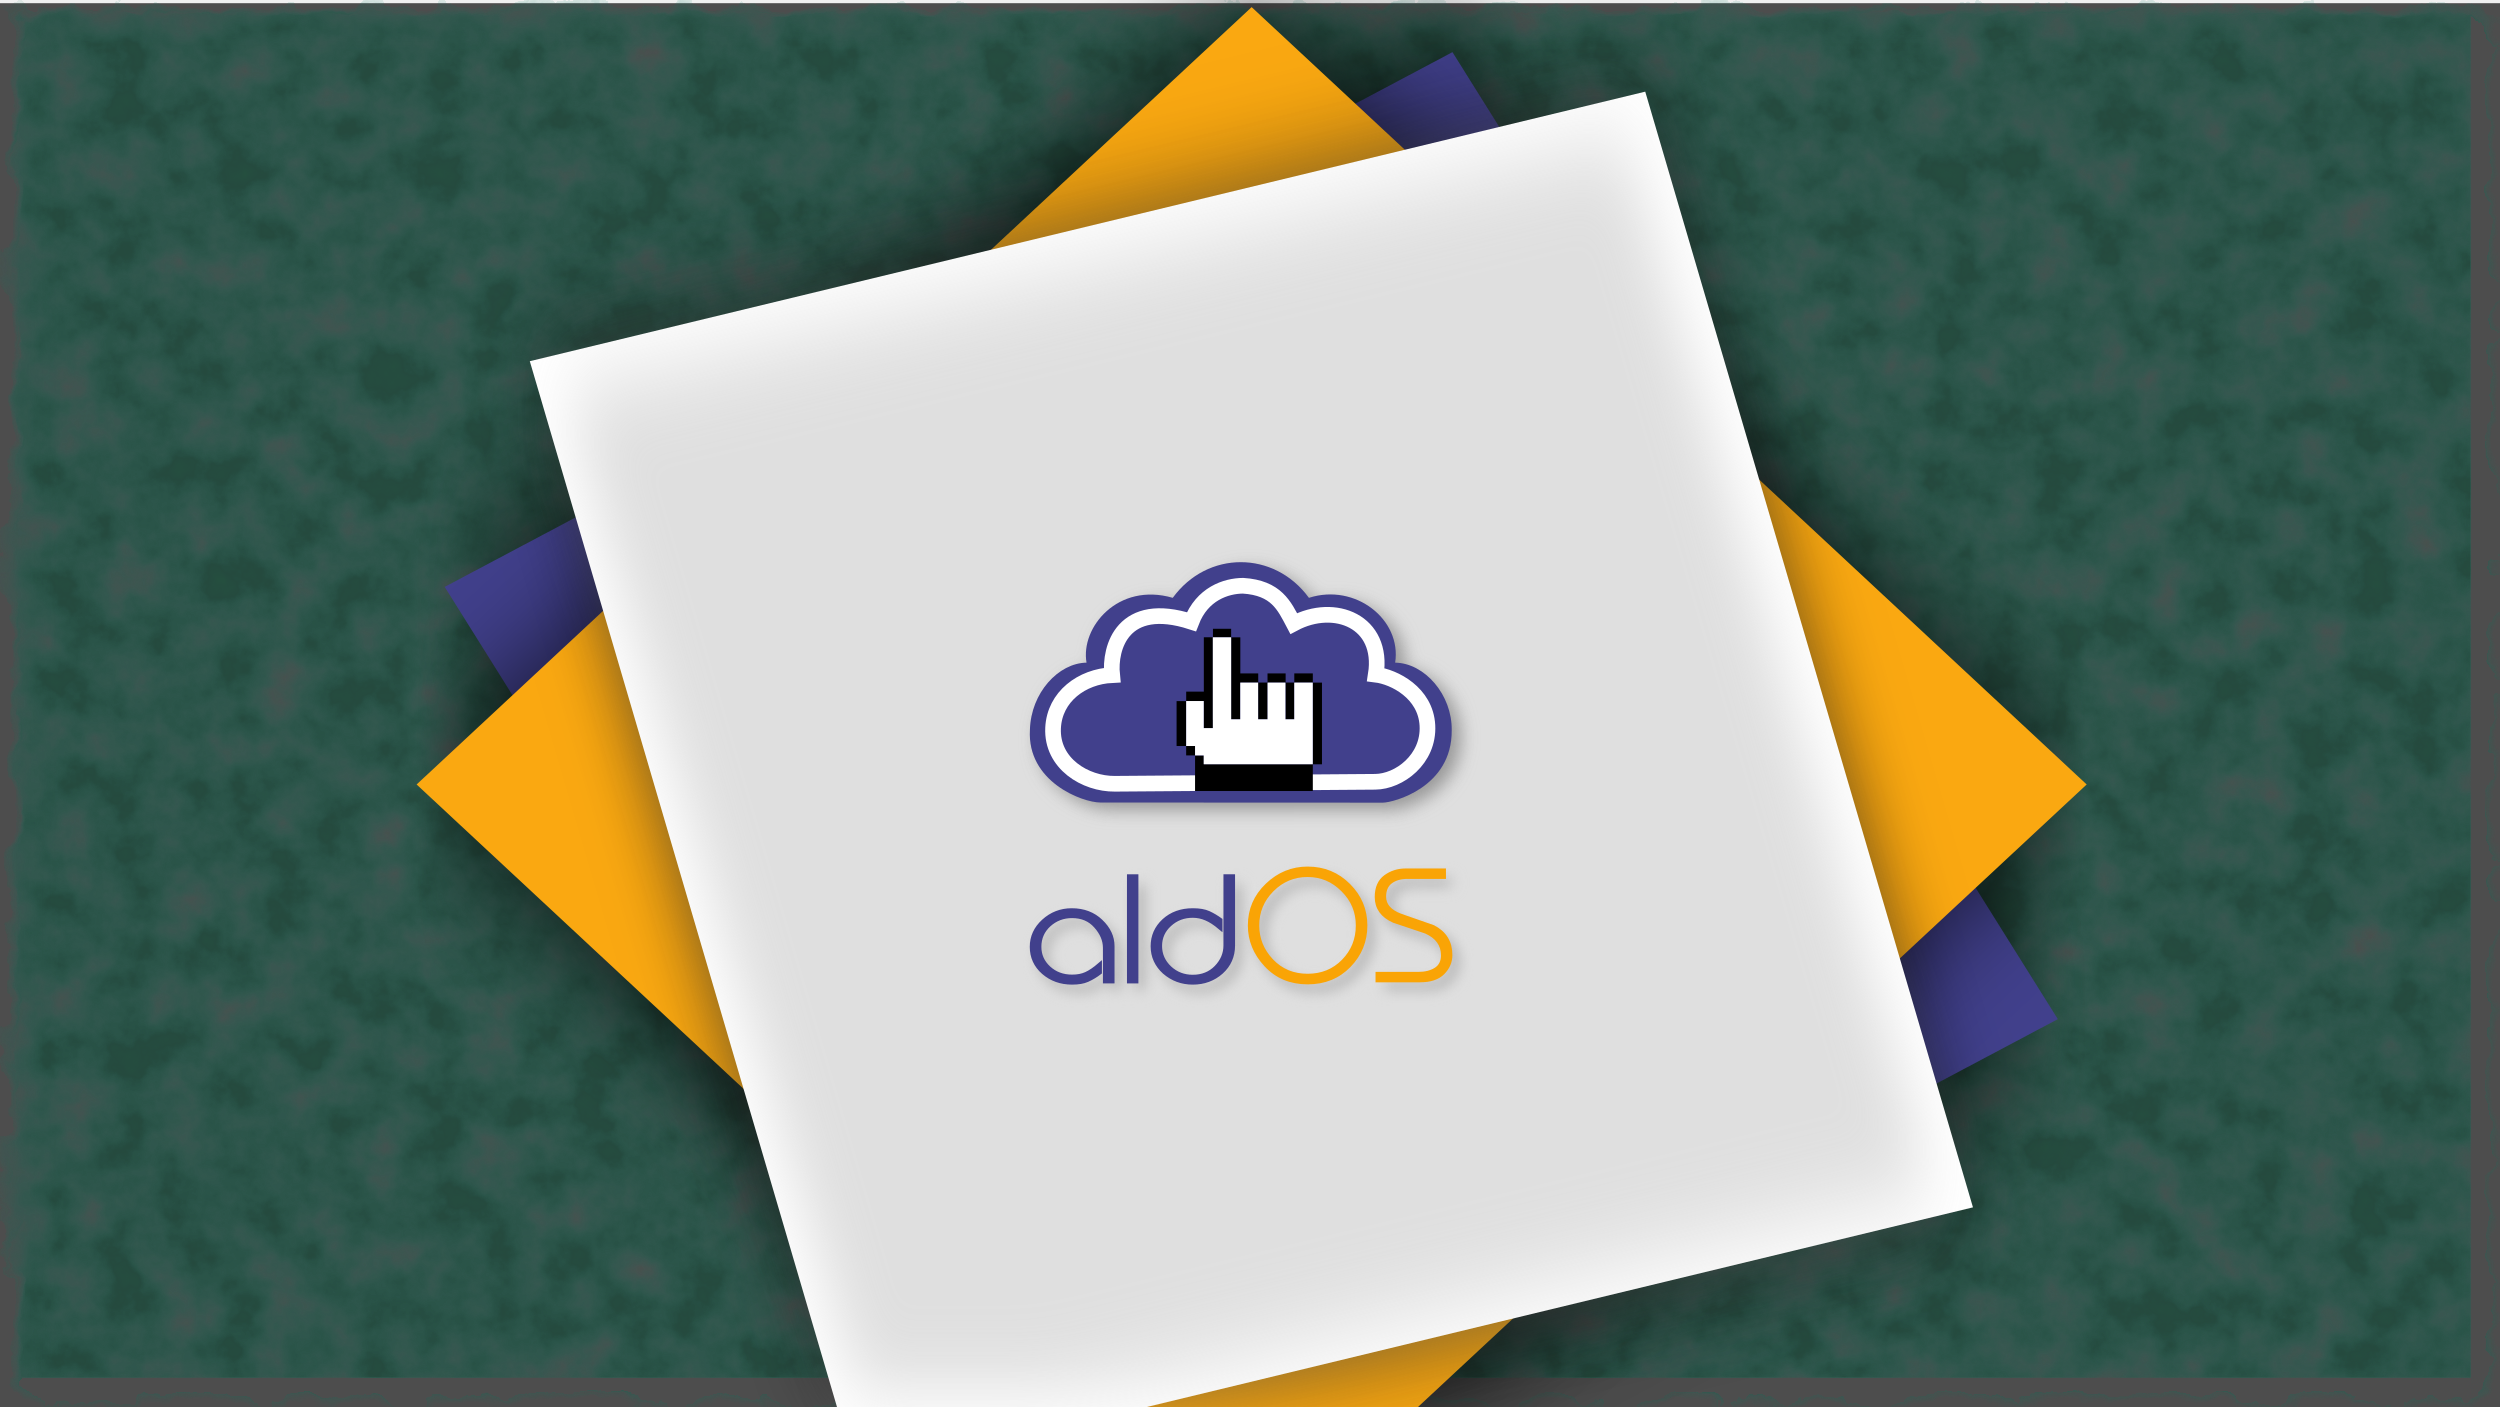
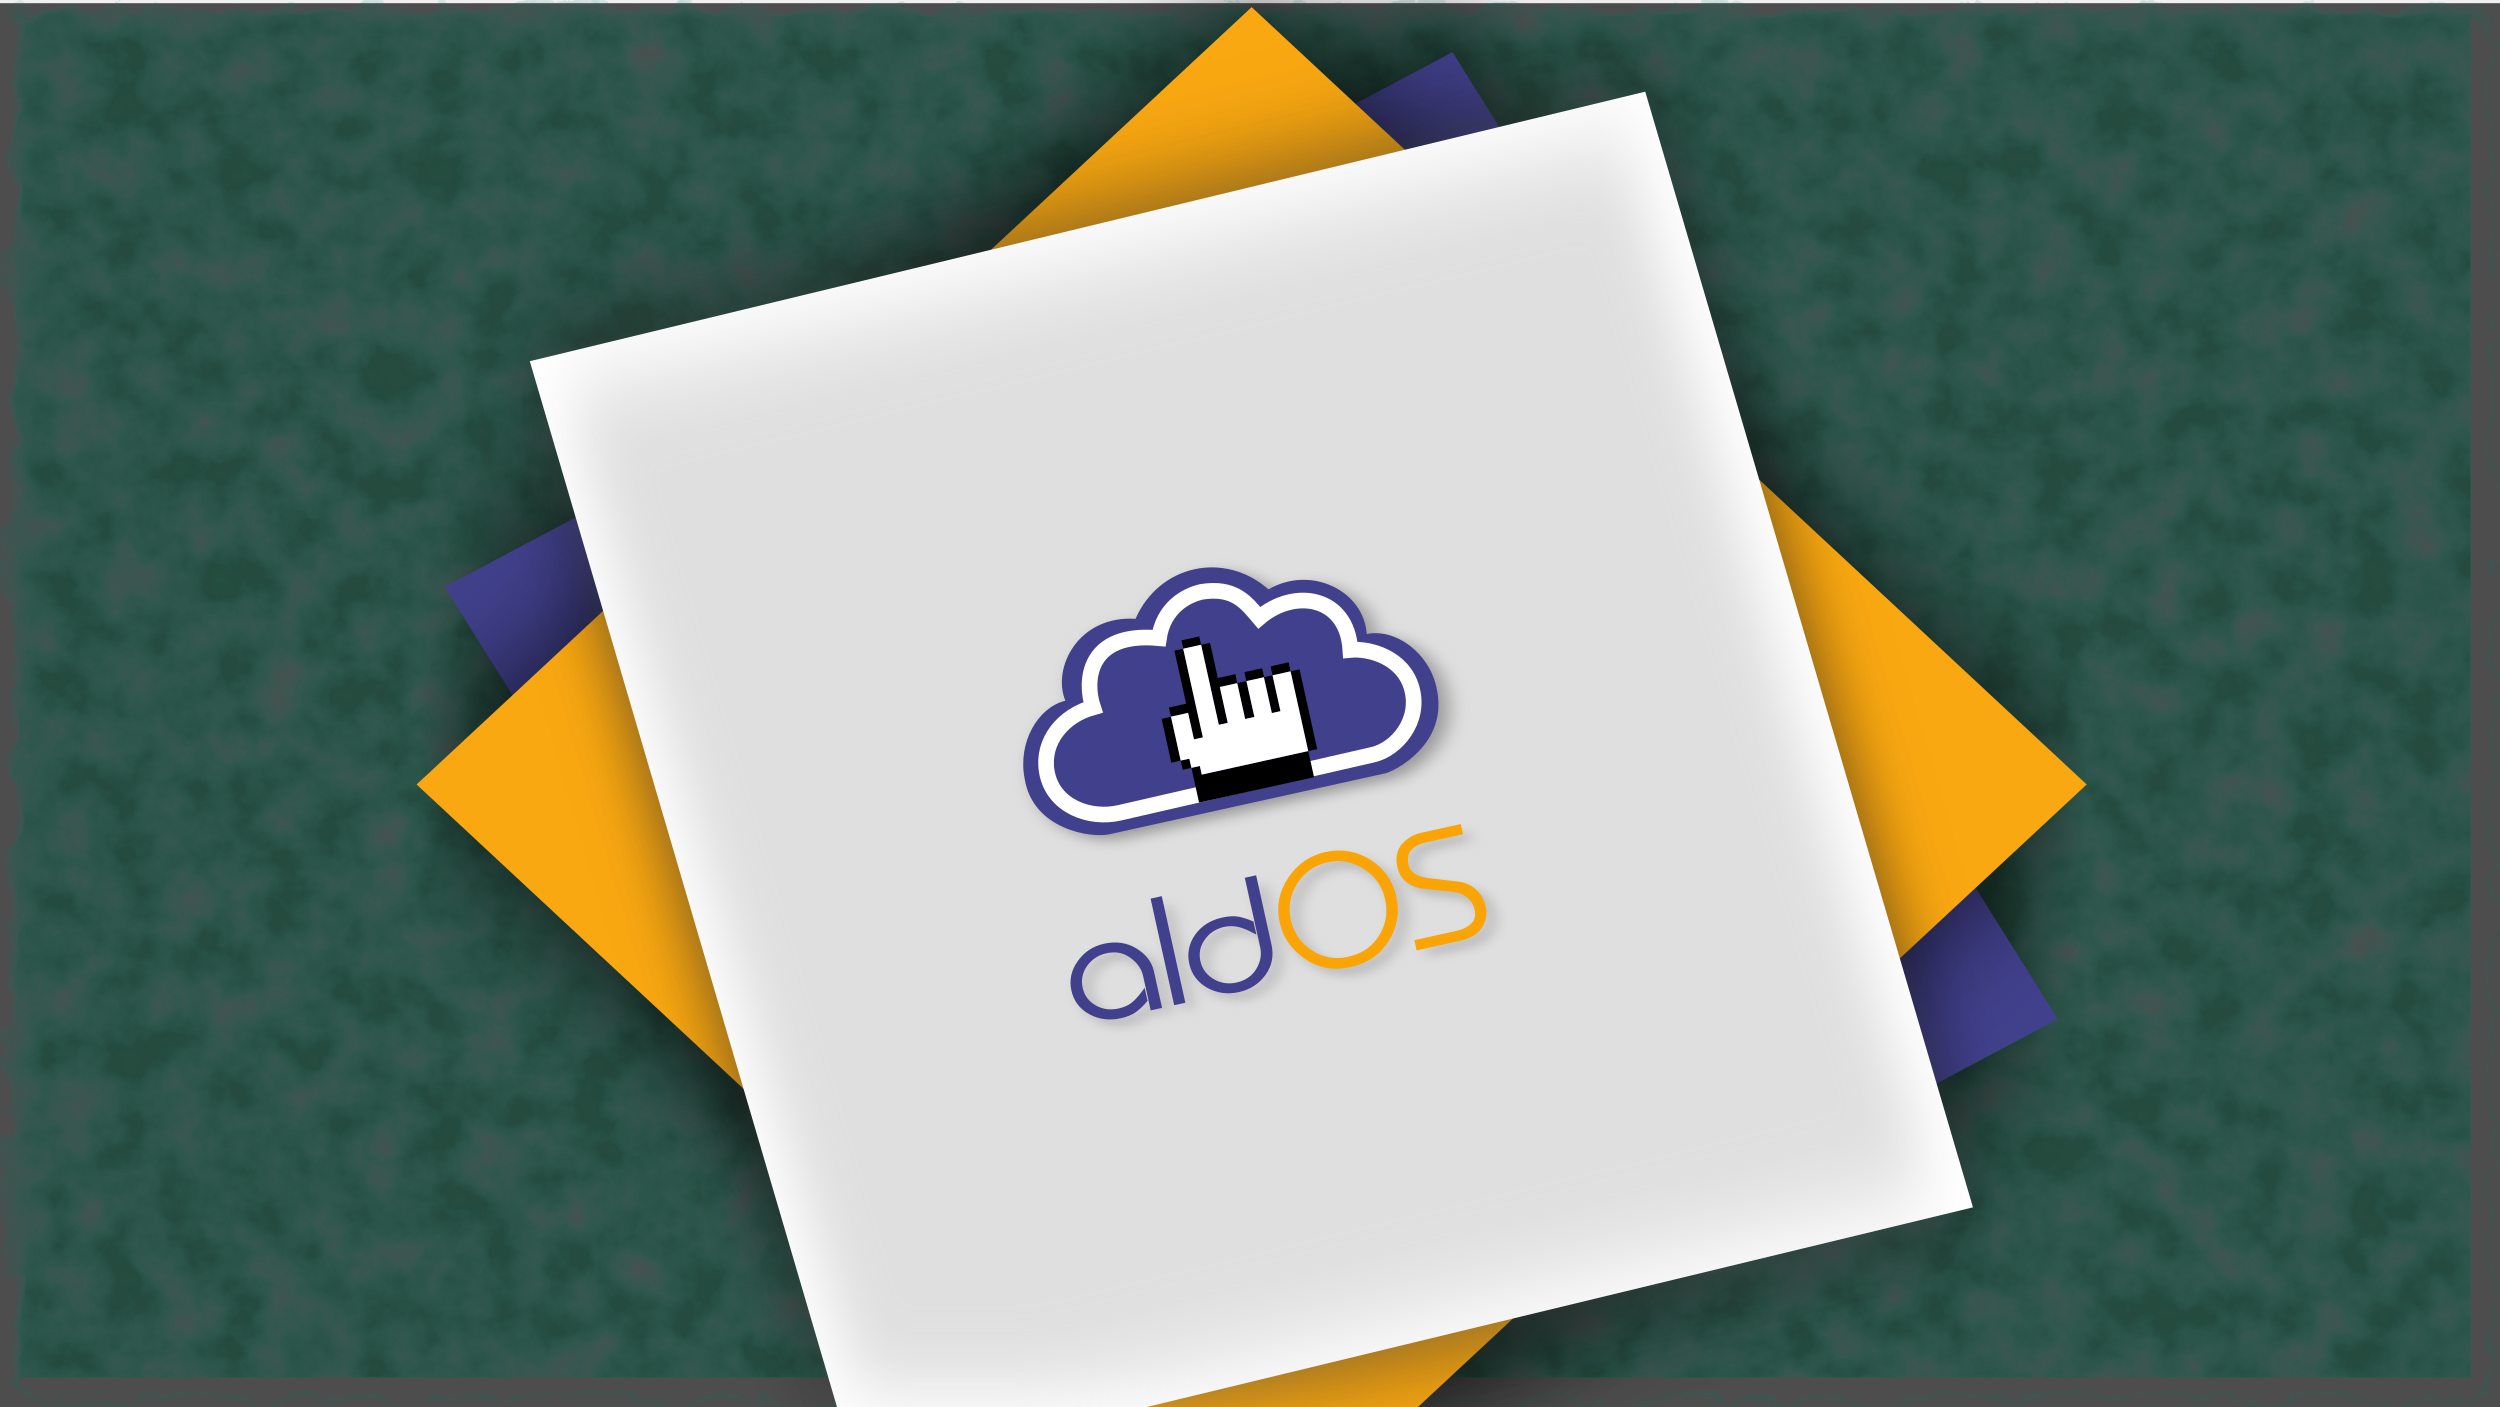
<svg xmlns="http://www.w3.org/2000/svg" xmlns:xlink="http://www.w3.org/1999/xlink" width="1920" height="1080" id="svg2915" version="1.1">
  <defs id="defs2917">
    <linearGradient id="linearGradient924">
      <stop style="stop-color:#d5e5ff;stop-opacity:1" offset="0" id="stop920" />
      <stop style="stop-color:#5599ff;stop-opacity:1" offset="1" id="stop922" />
    </linearGradient>
    <linearGradient id="linearGradient5002">
      <stop style="stop-color:#204a87;stop-opacity:1;" offset="0" id="stop5004" />
      <stop style="stop-color:#204a87;stop-opacity:0;" offset="1" id="stop5006" />
    </linearGradient>
    <linearGradient id="linearGradient3244">
      <stop style="stop-color:#016afa;stop-opacity:1" offset="0" id="stop3246" />
      <stop id="stop4424" offset="0.45" style="stop-color:#417dcd;stop-opacity:0.776" />
      <stop style="stop-color:#2db18b;stop-opacity:1" offset="1" id="stop3248" />
    </linearGradient>
    <linearGradient xlink:href="#linearGradient5002" id="linearGradient5008" x1="1148.466" y1="779.214" x2="1138.274" y2="782.449" gradientUnits="userSpaceOnUse" />
    <linearGradient xlink:href="#linearGradient5002" id="linearGradient5012" gradientUnits="userSpaceOnUse" x1="1148.466" y1="779.214" x2="1138.274" y2="782.449" gradientTransform="matrix(0.497709,0,0,0.497709,565.9282,392.8866)" />
    <linearGradient xlink:href="#linearGradient5002-4" id="linearGradient5008-5" x1="1148.466" y1="779.214" x2="1138.274" y2="782.449" gradientUnits="userSpaceOnUse" />
    <linearGradient id="linearGradient5002-4">
      <stop style="stop-color:#204a87;stop-opacity:1;" offset="0" id="stop5004-9" />
      <stop style="stop-color:#204a87;stop-opacity:0;" offset="1" id="stop5006-8" />
    </linearGradient>
    <filter style="color-interpolation-filters:sRGB" id="filter1052" x="-0.038" width="1.076" y="-0.14" height="1.28">
      <feGaussianBlur stdDeviation="3.366" id="feGaussianBlur1054" />
    </filter>
    <filter style="color-interpolation-filters:sRGB" id="filter1138" x="-0.047" width="1.094" y="-0.083" height="1.165">
      <feGaussianBlur stdDeviation="4.186" id="feGaussianBlur1140" />
    </filter>
    <clipPath clipPathUnits="userSpaceOnUse" id="clipPath927">
      <rect y="69.785" x="-260.973" height="1200" width="1920" id="rect929" style="opacity:0.99;fill:url(#linearGradient931);fill-opacity:1;fill-rule:evenodd;stroke:none" />
    </clipPath>
    <linearGradient xlink:href="#linearGradient924" id="linearGradient931" gradientUnits="userSpaceOnUse" gradientTransform="translate(6e-5)" x1="668.059" y1="1272.882" x2="655.672" y2="65.14" />
    <clipPath clipPathUnits="userSpaceOnUse" id="clipPath933">
      <rect y="69.785" x="-260.973" height="1200" width="1920" id="rect935" style="opacity:0.99;fill:url(#linearGradient937);fill-opacity:1;fill-rule:evenodd;stroke:none" />
    </clipPath>
    <linearGradient xlink:href="#linearGradient924" id="linearGradient937" gradientUnits="userSpaceOnUse" gradientTransform="translate(6e-5)" x1="668.059" y1="1272.882" x2="655.672" y2="65.14" />
    <clipPath clipPathUnits="userSpaceOnUse" id="clipPath939">
      <rect y="69.785" x="-260.973" height="1200" width="1920" id="rect941" style="opacity:0.99;fill:url(#linearGradient943);fill-opacity:1;fill-rule:evenodd;stroke:none" />
    </clipPath>
    <linearGradient xlink:href="#linearGradient924" id="linearGradient943" gradientUnits="userSpaceOnUse" gradientTransform="translate(6e-5)" x1="668.059" y1="1272.882" x2="655.672" y2="65.14" />
    <filter style="color-interpolation-filters:sRGB" id="filter1368" x="-0.067" width="1.134" y="-0.07" height="1.141">
      <feGaussianBlur stdDeviation="31.051" id="feGaussianBlur1370" />
    </filter>
    <filter style="color-interpolation-filters:sRGB" id="filter1382" x="-0.077" width="1.154" y="-0.08" height="1.16">
      <feGaussianBlur stdDeviation="35.487" id="feGaussianBlur1384" />
    </filter>
    <filter style="color-interpolation-filters:sRGB" id="filter1401" x="-0.082" width="1.164" y="-0.088" height="1.176">
      <feGaussianBlur stdDeviation="43.809" id="feGaussianBlur1403" />
    </filter>
    <filter style="color-interpolation-filters:sRGB" id="filter1420" x="-0.093" width="1.186" y="-0.1" height="1.2">
      <feGaussianBlur stdDeviation="48.19" id="feGaussianBlur1422" />
    </filter>
    <filter height="2" y="-0.5" width="1.6" x="-0.3" style="color-interpolation-filters:sRGB" id="filter1909">
      <feGaussianBlur stdDeviation="15" result="result8" id="feGaussianBlur1891" />
      <feTurbulence seed="27" result="result7" type="fractalNoise" numOctaves="5" baseFrequency="0.025" id="feTurbulence1893" />
      <feComposite in2="result8" result="result6" operator="over" in="result7" id="feComposite1895" />
      <feColorMatrix result="result9" values="1 0 0 0 0 0 1 0 0 0 0 0 1 0 0 0 0 0 6 -4 " id="feColorMatrix1897" />
      <feDisplacementMap in="result7" in2="result9" xChannelSelector="A" yChannelSelector="A" scale="45" result="result4" id="feDisplacementMap1899" />
      <feComposite in2="result4" result="result2" operator="in" in="result8" id="feComposite1901" />
      <feComposite result="fbSourceGraphic" in="result2" operator="in" in2="result9" id="feComposite1903" />
      <feComposite operator="arithmetic" k2="1" k1="0.5" in="fbSourceGraphic" in2="fbSourceGraphic" result="result91" id="feComposite1905" k3="0" k4="0" />
      <feBlend in="fbSourceGraphic" mode="multiply" in2="result91" id="feBlend1907" />
    </filter>
  </defs>
  <g id="layer1" transform="translate(260.9733,-69.78507)">
    <rect style="opacity:1;fill:#4d4d4d;fill-opacity:1;stroke:none;stroke-width:2.149;stroke-linecap:round;stroke-miterlimit:4;stroke-dasharray:none;stroke-opacity:0.776" id="rect1105" width="1923.472" height="1197.545" x="-260.973" y="72.24" />
    <rect style="opacity:0.524;fill:#008066;fill-opacity:1;stroke:none;stroke-width:2.149;stroke-linecap:round;stroke-miterlimit:4;stroke-dasharray:none;stroke-opacity:0.776;filter:url(#filter1909)" id="rect1105-9" width="1923.472" height="1197.545" x="-252.65" y="71.021" />
    <rect style="opacity:0.707;fill:#000000;fill-opacity:1;stroke:none;stroke-width:6.986;stroke-linecap:round;stroke-miterlimit:4;stroke-dasharray:none;stroke-opacity:0.776;filter:url(#filter1420)" id="rect905-7-2" width="876.181" height="876.181" x="499.699" y="-667.559" transform="matrix(0.5306382,0.8475984,-0.8833454,0.4687227,0,0)" />
    <rect style="opacity:1;fill:#41408c;fill-opacity:1;stroke:none;stroke-width:6.986;stroke-linecap:round;stroke-miterlimit:4;stroke-dasharray:none;stroke-opacity:0.776" id="rect905-7" width="876.181" height="876.181" x="498.821" y="-667.707" transform="matrix(0.5306382,0.8475984,-0.8833454,0.4687227,0,0)" />
    <rect style="opacity:0.7;fill:#000000;fill-opacity:1;stroke:none;stroke-width:6.986;stroke-linecap:round;stroke-miterlimit:4;stroke-dasharray:none;stroke-opacity:0.776;filter:url(#filter1401)" id="rect905-6" width="876.181" height="876.181" x="533.3" y="-422.959" transform="matrix(0.7319318,0.6813779,-0.7319318,0.6813779,0,0)" />
    <rect style="opacity:1;fill:#faa811;fill-opacity:1;stroke:none;stroke-width:6.986;stroke-linecap:round;stroke-miterlimit:4;stroke-dasharray:none;stroke-opacity:0.776" id="rect905" width="876.181" height="876.181" x="533.604" y="-423.162" transform="matrix(0.7319318,0.6813779,-0.7319318,0.6813779,0,0)" />
    <rect style="opacity:0.6;fill:#000000;fill-opacity:1;stroke:none;stroke-width:7.073;stroke-linecap:round;stroke-miterlimit:4;stroke-dasharray:none;stroke-opacity:0.776;filter:url(#filter1382)" id="rect905-7-5-5" width="893.056" height="881.314" x="372.117" y="-923.778" transform="matrix(0.2818342,0.9594631,-0.9720238,0.2348825,0,0)" />
    <rect style="opacity:1;fill:#ffffff;fill-opacity:1;stroke:none;stroke-width:7.073;stroke-linecap:round;stroke-miterlimit:4;stroke-dasharray:none;stroke-opacity:0.776" id="rect905-7-5" width="893.056" height="881.314" x="372.182" y="-923.513" transform="matrix(0.2818342,0.9594631,-0.9720238,0.2348825,0,0)" />
    <rect style="opacity:0.42;fill:#b3b3b3;fill-opacity:1;stroke:none;stroke-width:7.073;stroke-linecap:round;stroke-miterlimit:4;stroke-dasharray:none;stroke-opacity:0.776;filter:url(#filter1368)" id="rect905-7-5-3" width="893.056" height="881.314" x="530.119" y="-636.919" transform="matrix(0.267935,0.9080586,-0.9240864,0.2222984,255.0964,-165.687)" />
-     <g transform="matrix(1.519226,0,0,1.519226,504.3029,460.9466)" id="g1244">
+     <g transform="matrix(1.48331,-0.3283864,0.3283864,1.48331,464.2345,507.9406)" id="g1244">
      <g id="g1190">
        <g transform="translate(3.600002,4.3)" id="g1090-3" style="fill:#808080;stroke:#cccccc;filter:url(#filter1052)">
          <g aria-label="OS" transform="matrix(1.007341,0,0,0.9927122,-63.9768,-45.4014)" id="text2806-6" style="font-style:normal;font-variant:normal;font-weight:normal;font-stretch:normal;font-size:80.511px;line-height:1.25;font-family:Architekt;-inkscape-font-specification:'Architekt, Normal';font-variant-ligatures:normal;font-variant-caps:normal;font-variant-numeric:normal;opacity:1;fill:#808080;fill-opacity:1;stroke:#cccccc;stroke-width:2.013;stroke-opacity:1">
            <path d="m 248.645,257.648 q 0,11.916 -8.212,20.45 -8.132,8.534 -20.772,8.534 -12.721,0 -20.852,-8.856 -8.132,-8.856 -8.132,-20.128 0,-12.077 8.695,-20.53 8.695,-8.454 20.289,-8.454 12.157,0 20.53,8.534 8.454,8.534 8.454,20.45 z m -28.984,-25.683 q -10.466,0 -17.874,7.568 -7.407,7.568 -7.407,18.115 0,10.225 7.166,17.954 7.166,7.649 18.115,7.649 10.789,0 17.954,-7.407 7.246,-7.488 7.246,-18.196 0,-10.628 -7.488,-18.115 -7.407,-7.568 -17.712,-7.568 z" style="fill:#808080;fill-opacity:1;stroke:#cccccc;stroke-width:2.013;stroke-opacity:1" id="path135-7" />
            <path d="m 276.169,285.586 h -21.416 v -3.301 h 20.611 q 5.153,0 8.695,-2.254 3.543,-2.335 3.543,-7.166 0,-8.212 -8.615,-12.077 l -16.022,-5.475 q -8.615,-3.865 -8.615,-12.157 0,-6.924 4.348,-10.225 4.428,-3.301 10.144,-3.301 h 19.242 v 3.301 h -18.357 q -5.153,0 -8.454,2.496 -3.22,2.496 -3.22,7.568 0,6.521 8.293,9.661 l 16.344,5.797 q 8.615,4.509 8.615,14.251 0,5.153 -3.784,9.017 -3.784,3.865 -11.352,3.865 z" style="fill:#808080;fill-opacity:1;stroke:#cccccc;stroke-width:2.013;stroke-opacity:1" id="path137-5" />
          </g>
          <g aria-label="ald" transform="matrix(1.041993,0,0,0.9391079,-64.83845,-38.79839)" id="text2798-3" style="font-style:normal;font-weight:normal;font-size:81.587px;line-height:1.25;font-family:sans-serif;opacity:1;fill:#808080;fill-opacity:1;stroke:#cccccc;stroke-width:2.04;stroke-opacity:1">
            <path d="m 112.372,290.682 q -1.632,1.387 -3.019,2.284 -1.305,0.897 -3.1,1.795 -2.774,1.387 -7.343,1.387 -8.077,0 -13.788,-5.466 -5.711,-5.548 -5.711,-13.87 0,-8.077 5.711,-13.87 5.793,-5.874 13.625,-5.874 8.567,0 14.115,5.956 5.63,5.956 5.63,13.462 v 19.01 h -3.59 v -18.112 q 0,-6.119 -4.406,-11.585 -4.324,-5.466 -11.585,-5.466 -6.527,0 -11.259,4.732 -4.65,4.732 -4.65,11.749 0,6.69 4.569,11.341 4.569,4.65 11.341,4.65 3.998,0 6.853,-1.469 2.937,-1.469 6.609,-4.977 z" style="font-style:normal;font-variant:normal;font-weight:normal;font-stretch:normal;font-size:81.587px;font-family:Architekt;-inkscape-font-specification:'Architekt, Normal';font-variant-ligatures:normal;font-variant-caps:normal;font-variant-numeric:normal;fill:#808080;fill-opacity:1;stroke:#cccccc;stroke-width:2.04;stroke-opacity:1" id="path128-5" />
            <path d="m 130.07,295.496 h -3.508 v -56.703 h 3.508 z" style="font-style:normal;font-variant:normal;font-weight:normal;font-stretch:normal;font-size:81.587px;font-family:Architekt;-inkscape-font-specification:'Architekt, Normal';font-variant-ligatures:normal;font-variant-caps:normal;font-variant-numeric:normal;fill:#808080;fill-opacity:1;stroke:#cccccc;stroke-width:2.04;stroke-opacity:1" id="path130-6" />
            <path d="m 176.964,276.078 q 0,8.73 -5.711,14.441 -5.711,5.63 -13.788,5.63 -7.832,0 -13.707,-5.63 -2.774,-2.774 -4.243,-6.282 -1.469,-3.508 -1.469,-7.751 0,-8.159 5.466,-13.788 5.548,-5.63 13.951,-5.63 4.814,0 7.669,1.469 2.856,1.469 5.711,3.753 v 4.324 q -3.753,-3.508 -6.935,-4.977 -3.1,-1.469 -6.445,-1.469 -6.609,0 -11.259,4.732 -4.65,4.65 -4.65,11.504 0,6.772 4.65,11.667 4.65,4.814 11.259,4.814 6.935,0 11.422,-5.058 4.487,-5.14 4.487,-11.749 v -37.285 h 3.59 z" style="font-style:normal;font-variant:normal;font-weight:normal;font-stretch:normal;font-size:81.587px;font-family:Architekt;-inkscape-font-specification:'Architekt, Normal';font-variant-ligatures:normal;font-variant-caps:normal;font-variant-numeric:normal;fill:#808080;fill-opacity:1;stroke:#cccccc;stroke-width:2.04;stroke-opacity:1" id="path132-2" />
          </g>
        </g>
        <g id="g1090">
          <g aria-label="OS" transform="matrix(1.007341,0,0,0.9927122,-63.9768,-45.4014)" id="text2806-36" style="font-style:normal;font-variant:normal;font-weight:normal;font-stretch:normal;font-size:80.511px;line-height:1.25;font-family:Architekt;-inkscape-font-specification:'Architekt, Normal';font-variant-ligatures:normal;font-variant-caps:normal;font-variant-numeric:normal;opacity:1;fill:#f9a406;fill-opacity:1;stroke:#faa405;stroke-width:2.013;stroke-opacity:1">
            <path d="m 248.645,257.648 q 0,11.916 -8.212,20.45 -8.132,8.534 -20.772,8.534 -12.721,0 -20.852,-8.856 -8.132,-8.856 -8.132,-20.128 0,-12.077 8.695,-20.53 8.695,-8.454 20.289,-8.454 12.157,0 20.53,8.534 8.454,8.534 8.454,20.45 z m -28.984,-25.683 q -10.466,0 -17.874,7.568 -7.407,7.568 -7.407,18.115 0,10.225 7.166,17.954 7.166,7.649 18.115,7.649 10.789,0 17.954,-7.407 7.246,-7.488 7.246,-18.196 0,-10.628 -7.488,-18.115 -7.407,-7.568 -17.712,-7.568 z" style="fill:#f9a406;fill-opacity:1;stroke:#faa405;stroke-width:2.013;stroke-opacity:1" id="path135-75" />
            <path d="m 276.169,285.586 h -21.416 v -3.301 h 20.611 q 5.153,0 8.695,-2.254 3.543,-2.335 3.543,-7.166 0,-8.212 -8.615,-12.077 l -16.022,-5.475 q -8.615,-3.865 -8.615,-12.157 0,-6.924 4.348,-10.225 4.428,-3.301 10.144,-3.301 h 19.242 v 3.301 h -18.357 q -5.153,0 -8.454,2.496 -3.22,2.496 -3.22,7.568 0,6.521 8.293,9.661 l 16.344,5.797 q 8.615,4.509 8.615,14.251 0,5.153 -3.784,9.017 -3.784,3.865 -11.352,3.865 z" style="fill:#f9a406;fill-opacity:1;stroke:#faa405;stroke-width:2.013;stroke-opacity:1" id="path137-3" />
          </g>
          <g aria-label="ald" transform="matrix(1.041993,0,0,0.9391079,-64.83845,-38.79839)" id="text2798-5" style="font-style:normal;font-weight:normal;font-size:81.587px;line-height:1.25;font-family:sans-serif;opacity:1;fill:#41408c;fill-opacity:1;stroke:#41408c;stroke-width:2.04;stroke-opacity:1">
            <path d="m 112.372,290.682 q -1.632,1.387 -3.019,2.284 -1.305,0.897 -3.1,1.795 -2.774,1.387 -7.343,1.387 -8.077,0 -13.788,-5.466 -5.711,-5.548 -5.711,-13.87 0,-8.077 5.711,-13.87 5.793,-5.874 13.625,-5.874 8.567,0 14.115,5.956 5.63,5.956 5.63,13.462 v 19.01 h -3.59 v -18.112 q 0,-6.119 -4.406,-11.585 -4.324,-5.466 -11.585,-5.466 -6.527,0 -11.259,4.732 -4.65,4.732 -4.65,11.749 0,6.69 4.569,11.341 4.569,4.65 11.341,4.65 3.998,0 6.853,-1.469 2.937,-1.469 6.609,-4.977 z" style="font-style:normal;font-variant:normal;font-weight:normal;font-stretch:normal;font-size:81.587px;font-family:Architekt;-inkscape-font-specification:'Architekt, Normal';font-variant-ligatures:normal;font-variant-caps:normal;font-variant-numeric:normal;fill:#41408c;fill-opacity:1;stroke:#41408c;stroke-width:2.04;stroke-opacity:1" id="path128-6" />
            <path d="m 130.07,295.496 h -3.508 v -56.703 h 3.508 z" style="font-style:normal;font-variant:normal;font-weight:normal;font-stretch:normal;font-size:81.587px;font-family:Architekt;-inkscape-font-specification:'Architekt, Normal';font-variant-ligatures:normal;font-variant-caps:normal;font-variant-numeric:normal;fill:#41408c;fill-opacity:1;stroke:#41408c;stroke-width:2.04;stroke-opacity:1" id="path130-2" />
            <path d="m 176.964,276.078 q 0,8.73 -5.711,14.441 -5.711,5.63 -13.788,5.63 -7.832,0 -13.707,-5.63 -2.774,-2.774 -4.243,-6.282 -1.469,-3.508 -1.469,-7.751 0,-8.159 5.466,-13.788 5.548,-5.63 13.951,-5.63 4.814,0 7.669,1.469 2.856,1.469 5.711,3.753 v 4.324 q -3.753,-3.508 -6.935,-4.977 -3.1,-1.469 -6.445,-1.469 -6.609,0 -11.259,4.732 -4.65,4.65 -4.65,11.504 0,6.772 4.65,11.667 4.65,4.814 11.259,4.814 6.935,0 11.422,-5.058 4.487,-5.14 4.487,-11.749 v -37.285 h 3.59 z" style="font-style:normal;font-variant:normal;font-weight:normal;font-stretch:normal;font-size:81.587px;font-family:Architekt;-inkscape-font-specification:'Architekt, Normal';font-variant-ligatures:normal;font-variant-caps:normal;font-variant-numeric:normal;fill:#41408c;fill-opacity:1;stroke:#41408c;stroke-width:2.04;stroke-opacity:1" id="path132-9" />
          </g>
        </g>
      </g>
      <g id="g1219">
        <path d="m 50.036,81.1 c -3.136,-17.814 15.864,-40.814 43.589,-32.77 17.457,-24.022 51.274,-24.044 68.834,0 23.441,-7.55 46.946,10.956 43.589,32.77 14.851,0.186 28.851,16.186 28.595,34.186 0.256,29 -29.744,36.584 -34.81,36.581 L 57.073,151.802 c -9.173,-0.004 -37.173,-10.516 -35.655,-36.696 0.482,-18.821 14.482,-33.821 28.618,-34.006 z" style="opacity:0.74;fill:#808080;fill-opacity:1;stroke-width:2.015;filter:url(#filter1138)" id="rect1948-4" />
        <path d="M 45.536,77.514 C 42.4,59.7 61.4,36.7 89.126,44.744 c 17.457,-24.022 51.274,-24.044 68.834,0 23.441,-7.55 46.946,10.956 43.589,32.77 14.851,0.186 28.851,16.186 28.595,34.186 0.256,29 -29.744,36.584 -34.81,36.581 L 52.573,148.216 c -9.173,-0.004 -37.173,-10.516 -35.655,-36.696 0.482,-18.821 14.482,-33.821 28.618,-34.006 z" style="opacity:1;fill:#41408c;fill-opacity:1;stroke-width:2.015" id="rect1948-1" />
        <path id="rect1948-3-2" style="opacity:1;fill:none;fill-opacity:1;stroke:#ffffff;stroke-width:7.919;stroke-miterlimit:4;stroke-dasharray:none" d="M 58.467,83.795 C 57,69.7 64,45.7 98.554,56.839 104,42.7 116,38.7 124.654,38.635 141.494,39.7 145.483,48.7 150.263,57.753 171,46.7 196,56.7 191.765,83.564 201,84.7 217,92.7 217.861,109.28 c 0.888,17.11 -14.356,28.365 -26.401,28.457 L 59.797,138.74 C 45,138.853 27.787,128.59 28.626,110.543 29.368,94.608 43.242,84.533 58.467,83.795 Z" />
        <path style="opacity:1;fill:#000000;fill-opacity:1;stroke:none;stroke-width:9.537;stroke-miterlimit:4;stroke-dasharray:none;stroke-opacity:0.776" d="m 109.443,60.386 v 4.324 h 9.199 v -4.324 z m 9.199,4.324 v 41.453 h 4.637 V 87.591 h 9.033 v 18.564 h 4.746 V 87.591 h 9.08 v 18.564 h 4.432 V 87.57 h 9.355 V 82.943 h -9.359 v 4.627 h -4.379 v -4.617 h -9.158 v 4.617 h -4.697 v -4.617 h -9.053 V 64.711 Z m -13.812,-0.033 V 92.154 h -8.912 v 4.76 h 8.912 v 13.691 h 4.57 V 96.914 92.154 64.677 Z m 55.09,22.922 v 41.275 h -55.09 v -4.449 h -4.43 V 142.4 h 4.43 55.096 V 128.896 H 164.556 V 87.599 Z M 91.056,96.951 v 22.701 h 4.861 V 96.951 Z m 4.844,22.709 V 124.4 h 4.5 v -4.74 z" id="rect880" />
        <path style="opacity:1;fill:#ffffff;fill-opacity:1;stroke:none;stroke-width:9.951;stroke-miterlimit:4;stroke-dasharray:none;stroke-opacity:0.776" d="M 109.374,64.701 V 106.4 h 0.025 v 4.205 H 104.777 V 96.914 h -8.859 v 22.73 h 4.482 V 124.4 h 4.369 v 4.465 h 4.631 v -0.002 H 159.898 V 106.15 h -0.01 V 87.599 h -9.33 V 106.15 h -4.482 V 87.599 h -9.018 V 106.15 h -4.783 V 87.599 h -9.016 V 106.15 H 118.648 V 64.701 Z" id="rect993" />
      </g>
    </g>
  </g>
</svg>
